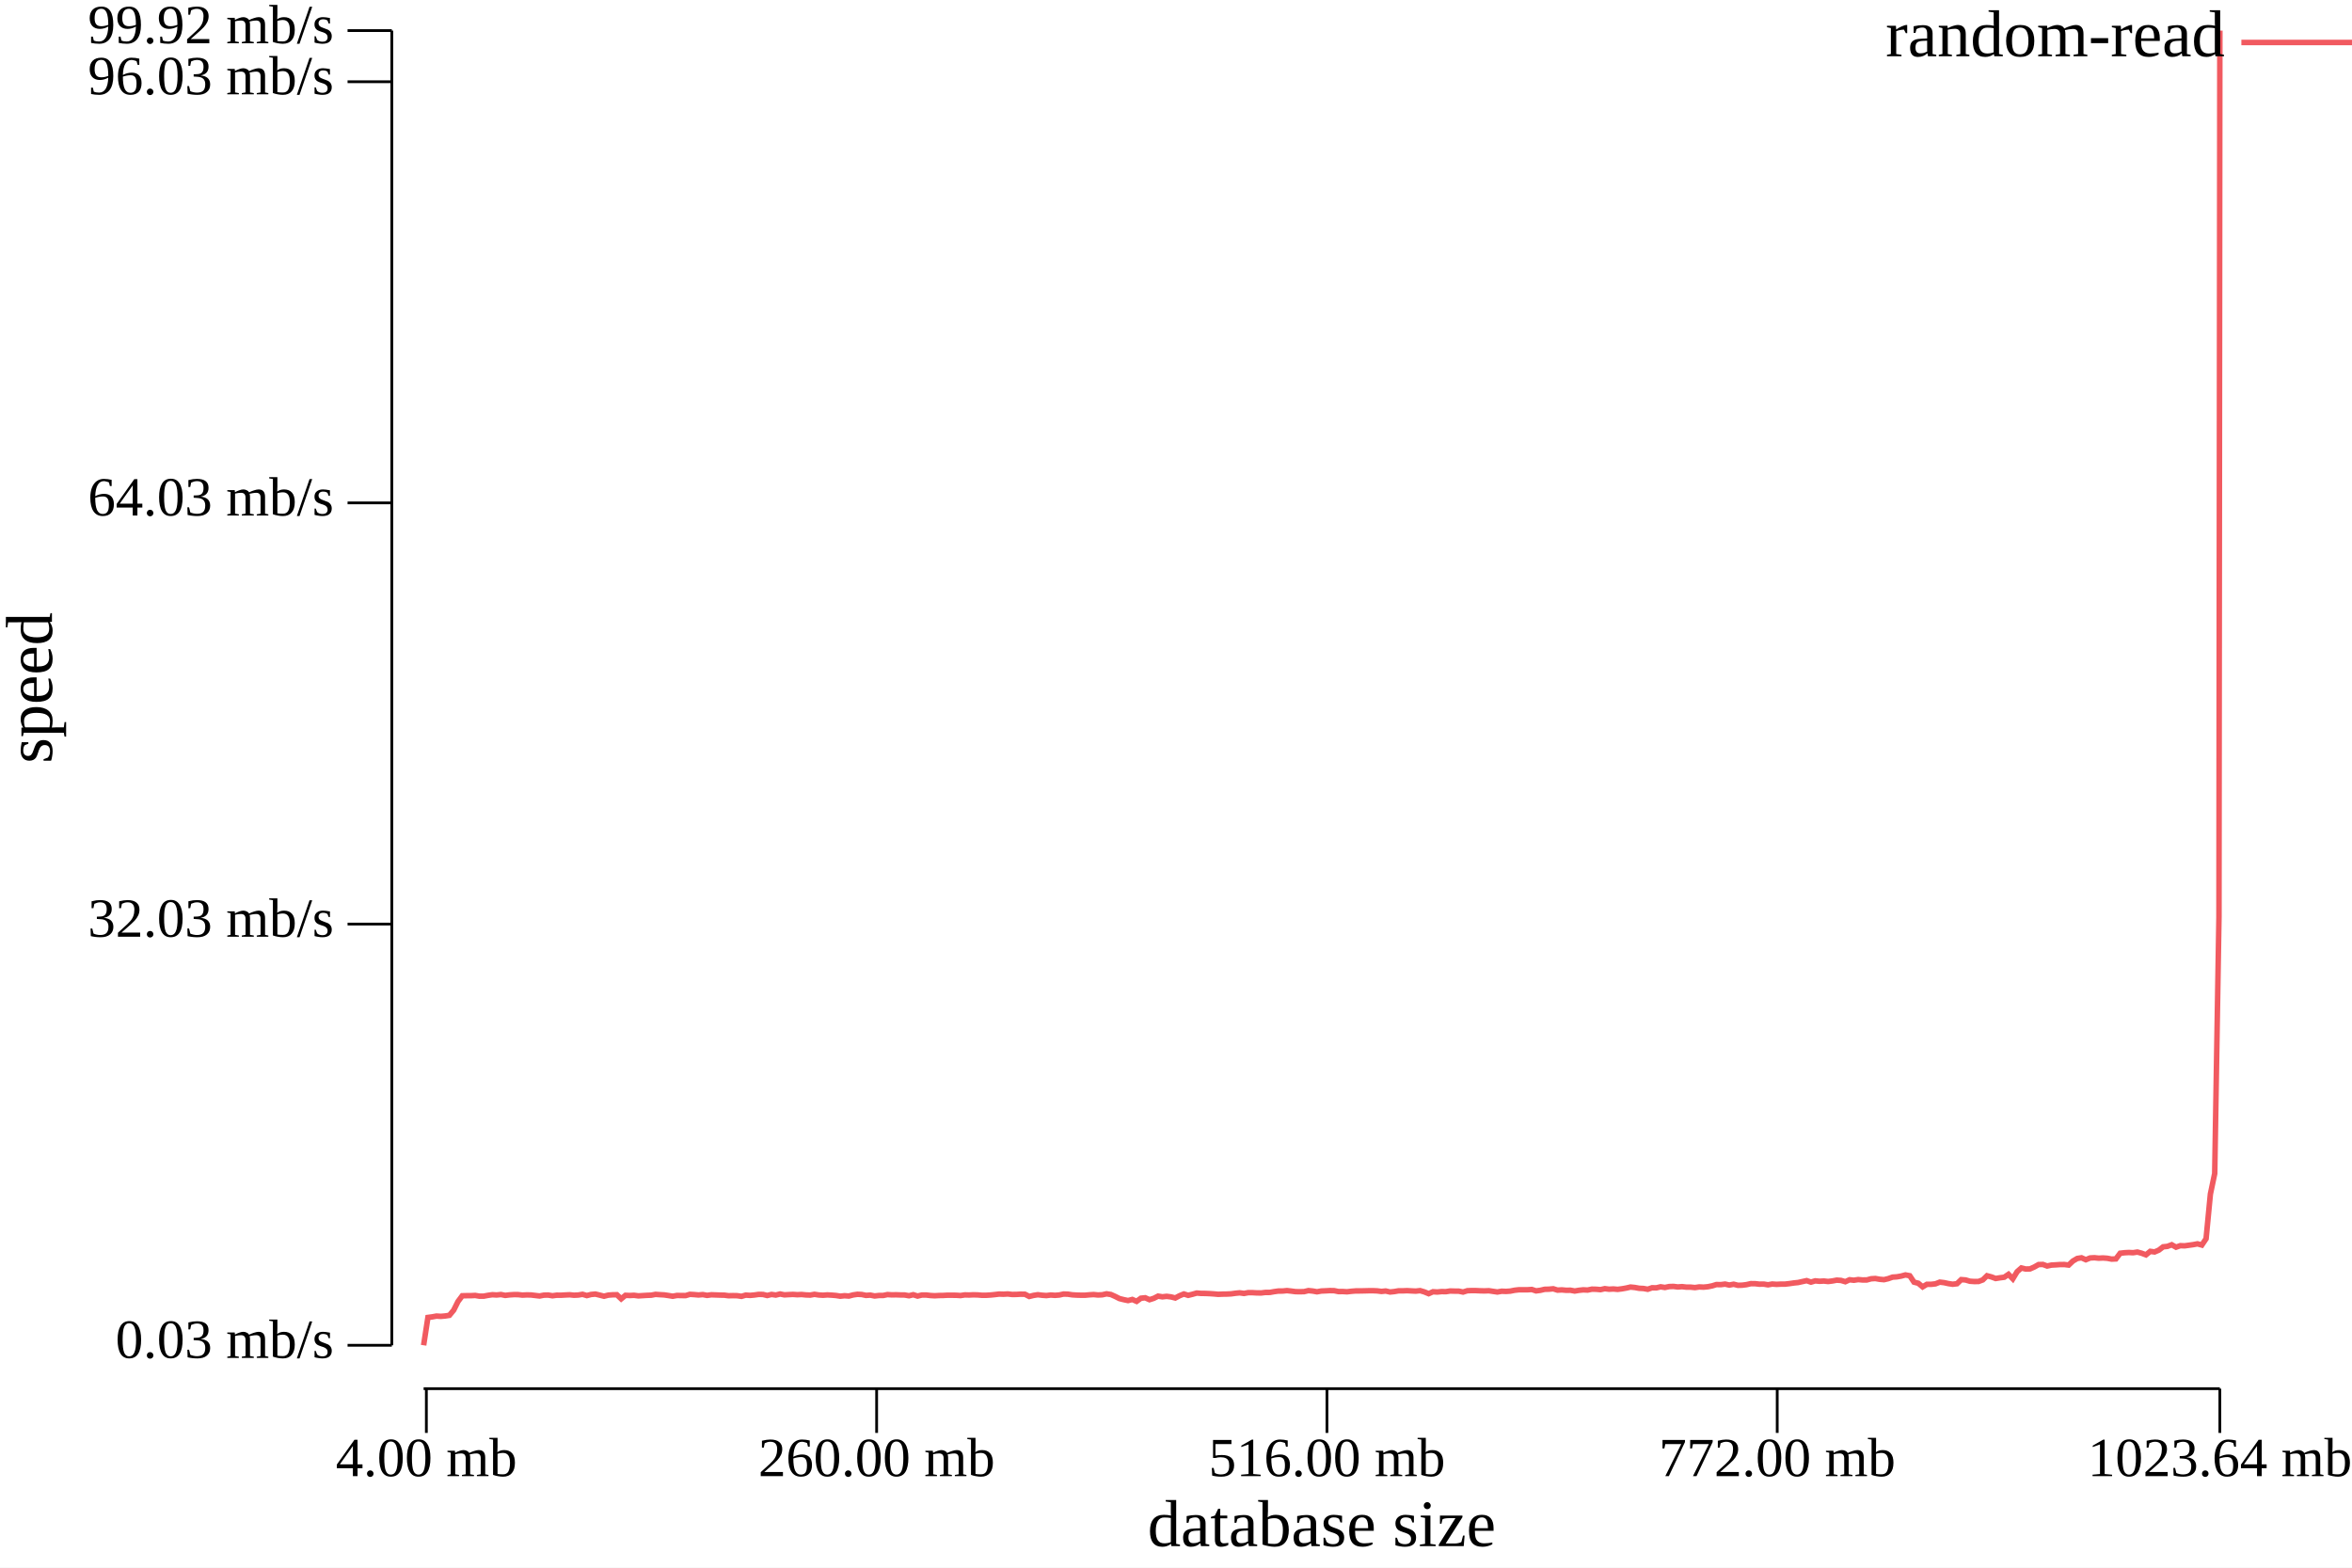
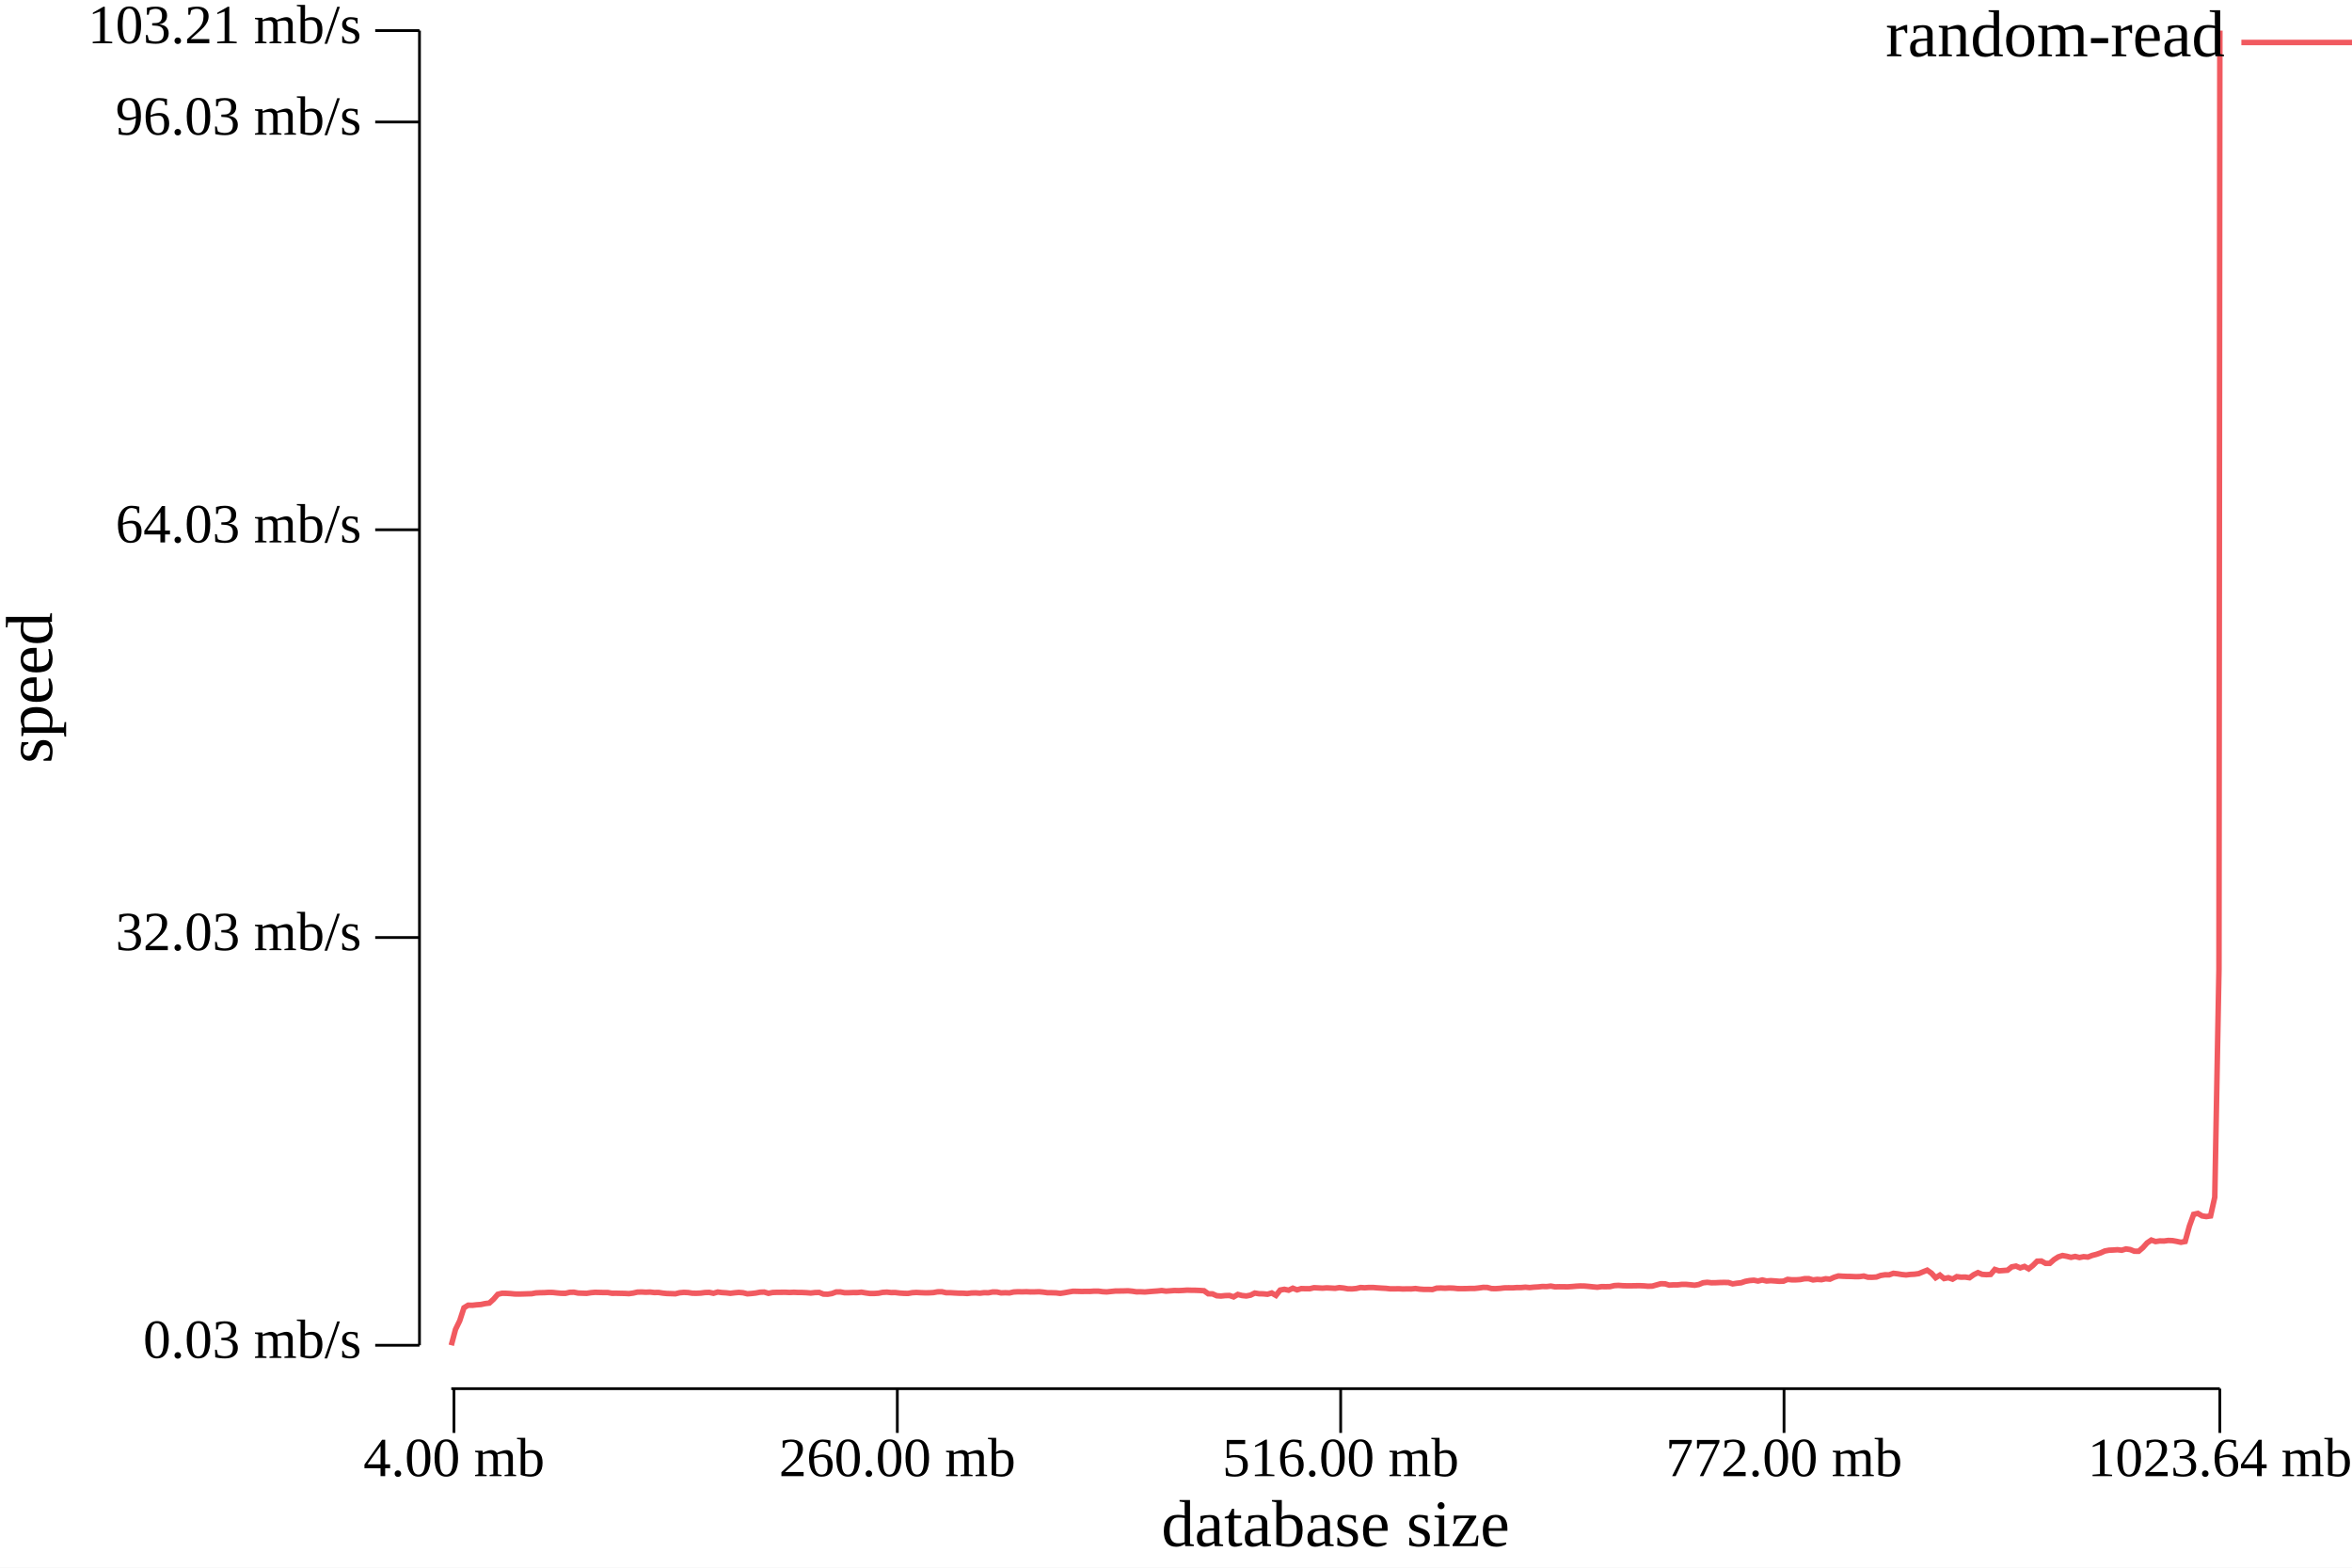
<svg xmlns="http://www.w3.org/2000/svg" width="425.2pt" height="283.46pt" viewBox="0 0 425.2 283.46">
  <g transform="scale(1, -1) translate(0, -283.46)">
    <path d="M0,0L425.2,0L425.2,283.46L0,283.46Z" style="fill:#FFFFFF" />
-     <text x="207.46" y="-3.902" transform="scale(1, -1)" style="font-family:Liberation Serif;font-variant:normal;font-weight:normal;font-style:normal;font-size:12px">database size</text>
-     <text x="60.689" y="-16.541" transform="scale(1, -1)" style="font-family:Liberation Serif;font-variant:normal;font-weight:normal;font-style:normal;font-size:10px">4.00 mb</text>
-     <text x="137.09" y="-16.541" transform="scale(1, -1)" style="font-family:Liberation Serif;font-variant:normal;font-weight:normal;font-style:normal;font-size:10px">260.00 mb</text>
-     <text x="218.5" y="-16.541" transform="scale(1, -1)" style="font-family:Liberation Serif;font-variant:normal;font-weight:normal;font-style:normal;font-size:10px">516.00 mb</text>
-     <text x="299.9" y="-16.541" transform="scale(1, -1)" style="font-family:Liberation Serif;font-variant:normal;font-weight:normal;font-style:normal;font-size:10px">772.00 mb</text>
+     <text x="209.96" y="-3.902" transform="scale(1, -1)" style="font-family:Liberation Serif;font-variant:normal;font-weight:normal;font-style:normal;font-size:12px">database size</text>
+     <text x="65.682" y="-16.541" transform="scale(1, -1)" style="font-family:Liberation Serif;font-variant:normal;font-weight:normal;font-style:normal;font-size:10px">4.00 mb</text>
+     <text x="140.83" y="-16.541" transform="scale(1, -1)" style="font-family:Liberation Serif;font-variant:normal;font-weight:normal;font-style:normal;font-size:10px">260.00 mb</text>
+     <text x="220.98" y="-16.541" transform="scale(1, -1)" style="font-family:Liberation Serif;font-variant:normal;font-weight:normal;font-style:normal;font-size:10px">516.00 mb</text>
+     <text x="301.13" y="-16.541" transform="scale(1, -1)" style="font-family:Liberation Serif;font-variant:normal;font-weight:normal;font-style:normal;font-size:10px">772.00 mb</text>
    <text x="377.42" y="-16.541" transform="scale(1, -1)" style="font-family:Liberation Serif;font-variant:normal;font-weight:normal;font-style:normal;font-size:10px">1023.64 mb</text>
-     <path d="M77.078,24.363L77.078,32.363" style="fill:none;stroke:#000000;stroke-width:0.5" />
-     <path d="M158.48,24.363L158.48,32.363" style="fill:none;stroke:#000000;stroke-width:0.5" />
-     <path d="M239.89,24.363L239.89,32.363" style="fill:none;stroke:#000000;stroke-width:0.5" />
-     <path d="M321.29,24.363L321.29,32.363" style="fill:none;stroke:#000000;stroke-width:0.5" />
+     <path d="M82.071,24.363L82.071,32.363" style="fill:none;stroke:#000000;stroke-width:0.5" />
+     <path d="M162.22,24.363L162.22,32.363" style="fill:none;stroke:#000000;stroke-width:0.5" />
+     <path d="M242.37,24.363L242.37,32.363" style="fill:none;stroke:#000000;stroke-width:0.5" />
+     <path d="M322.52,24.363L322.52,32.363" style="fill:none;stroke:#000000;stroke-width:0.5" />
    <path d="M401.31,24.363L401.31,32.363" style="fill:none;stroke:#000000;stroke-width:0.5" />
-     <path d="M76.583,32.363L401.31,32.363" style="fill:none;stroke:#000000;stroke-width:0.5" />
+     <path d="M81.583,32.363L401.31,32.363" style="fill:none;stroke:#000000;stroke-width:0.5" />
    <g transform="rotate(90)">
      <text x="145.41" y="9.387" transform="scale(1, -1)" style="font-family:Liberation Serif;font-variant:normal;font-weight:normal;font-style:normal;font-size:12px">speed</text>
    </g>
-     <text x="20.885" y="-37.924" transform="scale(1, -1)" style="font-family:Liberation Serif;font-variant:normal;font-weight:normal;font-style:normal;font-size:10px">0.03 mb/s</text>
-     <text x="15.885" y="-114.08" transform="scale(1, -1)" style="font-family:Liberation Serif;font-variant:normal;font-weight:normal;font-style:normal;font-size:10px">32.03 mb/s</text>
-     <text x="15.885" y="-190.24" transform="scale(1, -1)" style="font-family:Liberation Serif;font-variant:normal;font-weight:normal;font-style:normal;font-size:10px">64.03 mb/s</text>
-     <text x="15.885" y="-266.4" transform="scale(1, -1)" style="font-family:Liberation Serif;font-variant:normal;font-weight:normal;font-style:normal;font-size:10px">96.03 mb/s</text>
-     <text x="15.885" y="-275.64" transform="scale(1, -1)" style="font-family:Liberation Serif;font-variant:normal;font-weight:normal;font-style:normal;font-size:10px">99.92 mb/s</text>
-     <path d="M62.833,40.209L70.833,40.209" style="fill:none;stroke:#000000;stroke-width:0.5" />
-     <path d="M62.833,116.37L70.833,116.37" style="fill:none;stroke:#000000;stroke-width:0.5" />
-     <path d="M62.833,192.53L70.833,192.53" style="fill:none;stroke:#000000;stroke-width:0.5" />
-     <path d="M62.833,268.68L70.833,268.68" style="fill:none;stroke:#000000;stroke-width:0.5" />
-     <path d="M62.833,277.93L70.833,277.93" style="fill:none;stroke:#000000;stroke-width:0.5" />
-     <path d="M70.833,40.209L70.833,277.93" style="fill:none;stroke:#000000;stroke-width:0.5" />
-     <path d="M76.583,40.209L77.359,45.242L78.136,45.346L78.912,45.488L79.689,45.439L80.465,45.505L81.242,45.622L82.018,46.558L82.795,48.12L83.571,49.159L84.348,49.176L85.124,49.178L85.901,49.22L86.677,49.085L87.454,49.091L88.23,49.237L89.007,49.349L89.783,49.302L90.56,49.385L91.336,49.227L92.113,49.322L92.889,49.37L93.666,49.368L94.442,49.279L95.219,49.317L95.995,49.304L96.772,49.212L97.548,49.121L98.324,49.271L99.101,49.29L99.877,49.161L100.65,49.266L101.43,49.259L102.21,49.304L102.98,49.34L103.76,49.258L104.54,49.294L105.31,49.424L106.09,49.196L106.87,49.398L107.64,49.466L108.42,49.277L109.2,49.079L109.97,49.277L110.75,49.334L111.52,49.348L112.3,48.605L113.08,49.242L113.85,49.207L114.63,49.245L115.41,49.141L116.18,49.191L116.96,49.238L117.74,49.267L118.51,49.413L119.29,49.359L120.07,49.317L120.84,49.204L121.62,49.077L122.4,49.219L123.17,49.201L123.95,49.194L124.72,49.42L125.5,49.374L126.28,49.303L127.05,49.374L127.83,49.23L128.61,49.339L129.38,49.309L130.16,49.281L130.94,49.269L131.71,49.167L132.49,49.188L133.27,49.173L134.04,49.057L134.82,49.28L135.6,49.228L136.37,49.298L137.15,49.41L137.93,49.398L138.7,49.208L139.48,49.402L140.25,49.289L141.03,49.482L141.81,49.325L142.58,49.37L143.36,49.406L144.14,49.352L144.91,49.391L145.69,49.312L146.47,49.283L147.24,49.422L148.02,49.303L148.8,49.257L149.57,49.316L150.35,49.273L151.13,49.21L151.9,49.086L152.68,49.168L153.45,49.108L154.23,49.313L155.01,49.427L155.78,49.39L156.56,49.227L157.34,49.279L158.11,49.122L158.89,49.21L159.67,49.215L160.44,49.376L161.22,49.323L162,49.338L162.77,49.309L163.55,49.3L164.33,49.163L165.1,49.351L165.88,49.106L166.65,49.293L167.43,49.298L168.21,49.207L168.98,49.162L169.76,49.207L170.54,49.219L171.31,49.263L172.09,49.258L172.87,49.251L173.64,49.199L174.42,49.316L175.2,49.296L175.97,49.333L176.75,49.312L177.53,49.247L178.3,49.251L179.08,49.298L179.86,49.377L180.63,49.47L181.41,49.442L182.18,49.487L182.96,49.398L183.74,49.404L184.51,49.449L185.29,49.436L186.07,49.036L186.84,49.226L187.62,49.348L188.4,49.254L189.17,49.197L189.95,49.292L190.73,49.238L191.5,49.298L192.28,49.473L193.06,49.448L193.83,49.331L194.61,49.281L195.38,49.262L196.16,49.259L196.94,49.332L197.71,49.38L198.49,49.302L199.27,49.339L200.04,49.511L200.82,49.392L201.6,49.044L202.37,48.653L203.15,48.458L203.93,48.296L204.7,48.492L205.48,48.153L206.26,48.719L207.03,48.798L207.81,48.454L208.58,48.698L209.36,49.097L210.14,48.97L210.91,49.057L211.69,48.957L212.47,48.759L213.24,49.166L214.02,49.484L214.8,49.238L215.57,49.43L216.35,49.653L217.13,49.59L217.9,49.582L218.68,49.549L219.46,49.496L220.23,49.424L221.01,49.458L221.79,49.469L222.56,49.506L223.34,49.615L224.11,49.691L224.89,49.583L225.67,49.728L226.44,49.723L227.22,49.677L228,49.671L228.77,49.764L229.55,49.766L230.33,49.907L231.1,50.013L231.88,50.016L232.66,50.095L233.43,50.008L234.21,49.907L234.99,49.89L235.76,49.911L236.54,50.097L237.31,50.018L238.09,49.88L238.87,50.022L239.64,50.053L240.42,50.097L241.2,50.081L241.97,49.921L242.75,49.927L243.53,49.881L244.3,49.973L245.08,50.035L245.86,50.038L246.63,50.052L247.41,50.073L248.19,50.078L248.96,50.045L249.74,49.947L250.51,50.023L251.29,49.844L252.07,49.922L252.84,50.056L253.62,50.053L254.4,50.084L255.17,50.039L255.95,50.002L256.73,50.088L257.5,49.861L258.28,49.54L259.06,49.888L259.83,49.84L260.61,49.919L261.39,49.903L262.16,50.024L262.94,50.001L263.72,49.996L264.49,49.833L265.27,50.073L266.04,50.101L266.82,50.095L267.6,50.059L268.37,50.04L269.15,50.072L269.93,49.957L270.7,49.844L271.48,49.984L272.26,49.952L273.03,50.003L273.81,50.158L274.59,50.247L275.36,50.249L276.14,50.247L276.92,50.297L277.69,50.046L278.47,50.147L279.24,50.329L280.02,50.35L280.8,50.424L281.57,50.181L282.35,50.223L283.13,50.153L283.9,50.165L284.68,50.019L285.46,50.151L286.23,50.231L287.01,50.193L287.79,50.356L288.56,50.339L289.34,50.27L290.12,50.446L290.89,50.347L291.67,50.389L292.44,50.32L293.22,50.419L294,50.557L294.77,50.736L295.55,50.657L296.33,50.514L297.1,50.477L297.88,50.337L298.66,50.608L299.43,50.593L300.21,50.78L300.99,50.66L301.76,50.825L302.54,50.851L303.32,50.753L304.09,50.811L304.87,50.72L305.65,50.718L306.42,50.643L307.2,50.758L307.97,50.721L308.75,50.795L309.53,50.954L310.3,51.188L311.08,51.172L311.86,51.272L312.63,51.097L313.41,51.247L314.19,51.053L314.96,51.075L315.74,51.174L316.52,51.351L317.29,51.346L318.07,51.258L318.85,51.271L319.62,51.144L320.4,51.284L321.17,51.226L321.95,51.267L322.73,51.27L323.5,51.359L324.28,51.475L325.06,51.555L325.83,51.725L326.61,51.896L327.39,51.629L328.16,51.856L328.94,51.781L329.72,51.825L330.49,51.742L331.27,51.839L332.05,51.987L332.82,51.934L333.6,51.703L334.37,52.055L335.15,51.968L335.93,52.09L336.7,52.019L337.48,52.021L338.26,52.233L339.03,52.28L339.81,52.141L340.59,52.072L341.36,52.253L342.14,52.532L342.92,52.584L343.69,52.719L344.47,52.929L345.25,52.782L346.02,51.624L346.8,51.423L347.58,50.77L348.35,51.235L349.13,51.234L349.9,51.319L350.68,51.626L351.46,51.533L352.23,51.364L353.01,51.246L353.79,51.34L354.56,52.081L355.34,52.02L356.12,51.79L356.89,51.736L357.67,51.741L358.45,52.031L359.22,52.782L360,52.573L360.78,52.286L361.55,52.41L362.33,52.513L363.1,53.034L363.88,52.226L364.66,53.517L365.43,54.191L366.21,53.996L366.99,54.019L367.76,54.36L368.54,54.803L369.32,54.824L370.09,54.541L370.87,54.71L371.65,54.75L372.42,54.806L373.2,54.81L373.98,54.714L374.75,55.447L375.53,55.903L376.3,56.027L377.08,55.68L377.86,55.997L378.63,56.039L379.41,55.958L380.19,55.996L380.96,55.94L381.74,55.791L382.52,55.826L383.29,56.851L384.07,56.942L384.85,56.985L385.62,56.947L386.4,57.065L387.18,56.851L387.95,56.561L388.73,57.191L389.51,57.085L390.28,57.414L391.06,58.011L391.83,58.093L392.61,58.385L393.39,57.947L394.16,58.22L394.94,58.191L395.72,58.299L396.49,58.406L397.27,58.551L398.05,58.334L398.82,59.478L399.6,67.55L400.38,71.268L401.15,117.66L401.31,277.93" style="fill:none;stroke:#F15A60" />
+     <text x="25.885" y="-37.926" transform="scale(1, -1)" style="font-family:Liberation Serif;font-variant:normal;font-weight:normal;font-style:normal;font-size:10px">0.03 mb/s</text>
+     <text x="20.885" y="-111.65" transform="scale(1, -1)" style="font-family:Liberation Serif;font-variant:normal;font-weight:normal;font-style:normal;font-size:10px">32.03 mb/s</text>
+     <text x="20.885" y="-185.38" transform="scale(1, -1)" style="font-family:Liberation Serif;font-variant:normal;font-weight:normal;font-style:normal;font-size:10px">64.03 mb/s</text>
+     <text x="20.885" y="-259.11" transform="scale(1, -1)" style="font-family:Liberation Serif;font-variant:normal;font-weight:normal;font-style:normal;font-size:10px">96.03 mb/s</text>
+     <text x="15.885" y="-275.64" transform="scale(1, -1)" style="font-family:Liberation Serif;font-variant:normal;font-weight:normal;font-style:normal;font-size:10px">103.21 mb/s</text>
+     <path d="M67.833,40.211L75.833,40.211" style="fill:none;stroke:#000000;stroke-width:0.5" />
+     <path d="M67.833,113.94L75.833,113.94" style="fill:none;stroke:#000000;stroke-width:0.5" />
+     <path d="M67.833,187.67L75.833,187.67" style="fill:none;stroke:#000000;stroke-width:0.5" />
+     <path d="M67.833,261.4L75.833,261.4" style="fill:none;stroke:#000000;stroke-width:0.5" />
+     <path d="M67.833,277.93L75.833,277.93" style="fill:none;stroke:#000000;stroke-width:0.5" />
+     <path d="M75.833,40.209L75.833,277.93" style="fill:none;stroke:#000000;stroke-width:0.5" />
+     <path d="M81.583,40.209L82.348,43.076L83.112,44.649L83.877,46.992L84.641,47.457L85.406,47.44L86.17,47.527L86.935,47.583L87.699,47.747L88.464,47.84L89.228,48.541L89.993,49.424L90.757,49.613L91.522,49.604L92.286,49.559L93.051,49.483L93.815,49.47L94.58,49.49L95.344,49.515L96.109,49.535L96.874,49.678L97.638,49.713L98.403,49.725L99.167,49.772L99.932,49.761L100.7,49.675L101.46,49.608L102.23,49.604L102.99,49.785L103.75,49.805L104.52,49.652L105.28,49.625L106.05,49.602L106.81,49.72L107.58,49.784L108.34,49.765L109.11,49.747L109.87,49.747L110.63,49.615L111.4,49.621L112.16,49.603L112.93,49.588L113.69,49.546L114.46,49.646L115.22,49.82L115.99,49.842L116.75,49.799L117.52,49.832L118.28,49.747L119.04,49.763L119.81,49.642L120.57,49.569L121.34,49.548L122.1,49.519L122.87,49.709L123.63,49.774L124.4,49.74L125.16,49.623L125.93,49.612L126.69,49.647L127.45,49.747L128.22,49.771L128.98,49.608L129.75,49.836L130.51,49.742L131.28,49.696L132.04,49.606L132.81,49.702L133.57,49.77L134.34,49.706L135.1,49.516L135.86,49.572L136.63,49.657L137.39,49.803L138.16,49.831L138.92,49.603L139.69,49.757L140.45,49.782L141.22,49.786L141.98,49.793L142.75,49.757L143.51,49.792L144.27,49.758L145.04,49.754L145.8,49.719L146.57,49.653L147.33,49.742L148.1,49.765L148.86,49.466L149.63,49.44L150.39,49.562L151.15,49.845L151.92,49.856L152.68,49.712L153.45,49.716L154.21,49.744L154.98,49.741L155.74,49.809L156.51,49.679L157.27,49.575L158.04,49.578L158.8,49.622L159.56,49.774L160.33,49.817L161.09,49.739L161.86,49.747L162.62,49.652L163.39,49.604L164.15,49.584L164.92,49.721L165.68,49.761L166.45,49.719L167.21,49.693L167.97,49.696L168.74,49.738L169.5,49.876L170.27,49.887L171.03,49.714L171.8,49.715L172.56,49.671L173.33,49.63L174.09,49.626L174.86,49.575L175.62,49.667L176.38,49.687L177.15,49.63L177.91,49.719L178.68,49.698L179.44,49.844L180.21,49.842L180.97,49.678L181.74,49.711L182.5,49.679L183.26,49.845L184.03,49.886L184.79,49.871L185.56,49.893L186.32,49.855L187.09,49.865L187.85,49.889L188.62,49.818L189.38,49.711L190.15,49.709L190.91,49.686L191.67,49.593L192.44,49.709L193.2,49.848L193.97,49.979L194.73,49.964L195.5,49.94L196.26,49.952L197.03,49.946L197.79,49.999L198.56,49.999L199.32,49.9L200.08,49.859L200.85,49.938L201.61,50.015L202.38,50.023L203.14,50.034L203.91,50.058L204.67,49.99L205.44,49.876L206.2,49.884L206.97,49.846L207.73,49.912L208.49,49.974L209.26,50.028L210.02,50.108L210.79,50L211.55,50.054L212.32,50.113L213.08,50.091L213.85,50.127L214.61,50.181L215.38,50.158L216.14,50.15L216.9,50.118L217.67,50.069L218.43,49.522L219.2,49.502L219.96,49.167L220.73,49.113L221.49,49.19L222.26,49.213L223.02,48.96L223.78,49.401L224.55,49.203L225.31,49.124L226.08,49.273L226.84,49.653L227.61,49.527L228.37,49.51L229.14,49.436L229.9,49.665L230.67,49.22L231.43,50.191L232.19,50.329L232.96,50.169L233.72,50.527L234.49,50.229L235.25,50.46L236.02,50.438L236.78,50.434L237.55,50.621L238.31,50.579L239.08,50.536L239.84,50.591L240.6,50.555L241.37,50.511L242.13,50.636L242.9,50.558L243.66,50.419L244.43,50.406L245.19,50.474L245.96,50.652L246.72,50.607L247.49,50.657L248.25,50.656L249.01,50.594L249.78,50.545L250.54,50.503L251.31,50.417L252.07,50.412L252.84,50.431L253.6,50.388L254.37,50.407L255.13,50.398L255.89,50.471L256.66,50.365L257.42,50.312L258.19,50.319L258.95,50.288L259.72,50.538L260.48,50.561L261.25,50.524L262.01,50.568L262.78,50.539L263.54,50.456L264.3,50.453L265.07,50.458L265.83,50.487L266.6,50.485L267.36,50.572L268.13,50.677L268.89,50.66L269.66,50.461L270.42,50.449L271.19,50.5L271.95,50.59L272.71,50.604L273.48,50.595L274.24,50.648L275.01,50.646L275.77,50.713L276.54,50.64L277.3,50.716L278.07,50.759L278.83,50.839L279.6,50.82L280.36,50.911L281.12,50.775L281.89,50.796L282.65,50.789L283.42,50.778L284.18,50.827L284.95,50.893L285.71,50.935L286.48,50.92L287.24,50.851L288,50.776L288.77,50.705L289.53,50.813L290.3,50.804L291.06,50.819L291.83,50.997L292.59,51.038L293.36,50.981L294.12,50.959L294.89,50.962L295.65,50.975L296.41,50.985L297.18,50.953L297.94,50.886L298.71,50.912L299.47,51.124L300.24,51.336L301,51.324L301.77,51.088L302.53,51.135L303.3,51.134L304.06,51.223L304.82,51.219L305.59,51.149L306.35,51.069L307.12,51.197L307.88,51.511L308.65,51.591L309.41,51.508L310.18,51.52L310.94,51.557L311.71,51.573L312.47,51.556L313.23,51.315L314,51.431L314.76,51.511L315.53,51.771L316.29,51.908L317.06,51.972L317.82,51.825L318.59,52.018L319.35,51.833L320.12,51.894L320.88,51.841L321.64,51.777L322.41,51.8L323.17,52.123L323.94,52.043L324.7,52.045L325.47,52.094L326.23,52.247L327,52.253L327.76,52.025L328.52,52.126L329.29,52.067L330.05,52.236L330.82,52.162L331.58,52.507L332.35,52.744L333.11,52.696L333.88,52.663L334.64,52.653L335.41,52.615L336.17,52.624L336.93,52.73L337.7,52.514L338.46,52.505L339.23,52.553L339.99,52.832L340.76,52.952L341.52,52.945L342.29,53.22L343.05,53.132L343.82,53.003L344.58,52.926L345.34,53.02L346.11,53.061L346.87,53.165L347.64,53.486L348.4,53.786L349.17,53.25L349.93,52.418L350.7,52.898L351.46,52.273L352.23,52.43L352.99,52.167L353.75,52.62L354.52,52.523L355.28,52.541L356.05,52.422L356.81,52.97L357.58,53.345L358.34,53.032L359.11,52.981L359.87,53.02L360.63,53.918L361.4,53.673L362.16,53.726L362.93,53.782L363.69,54.384L364.46,54.527L365.22,54.202L365.99,54.462L366.75,54.031L367.52,54.649L368.28,55.412L369.04,55.442L369.81,55.022L370.57,55.024L371.34,55.705L372.1,56.19L372.87,56.44L373.63,56.3L374.4,56.107L375.16,56.268L375.93,56.078L376.69,56.23L377.45,56.155L378.22,56.456L378.98,56.65L379.75,56.913L380.51,57.257L381.28,57.399L382.04,57.431L382.81,57.485L383.57,57.394L384.34,57.628L385.1,57.517L385.86,57.218L386.63,57.209L387.39,57.855L388.16,58.719L388.92,59.231L389.69,58.963L390.45,59.077L391.22,59.06L391.98,59.163L392.75,59.132L393.51,58.995L394.27,58.832L395.04,58.978L395.8,61.744L396.57,63.884L397.33,64.059L398.1,63.601L398.86,63.485L399.63,63.594L400.39,66.989L401.15,108.16L401.31,277.93" style="fill:none;stroke:#F15A60" />
    <path d="M405.2,275.78L425.2,275.78" style="fill:none;stroke:#F15A60" />
    <text x="340.9" y="-273.29" transform="scale(1, -1)" style="font-family:Liberation Serif;font-variant:normal;font-weight:normal;font-style:normal;font-size:12px">random-read</text>
  </g>
</svg>
